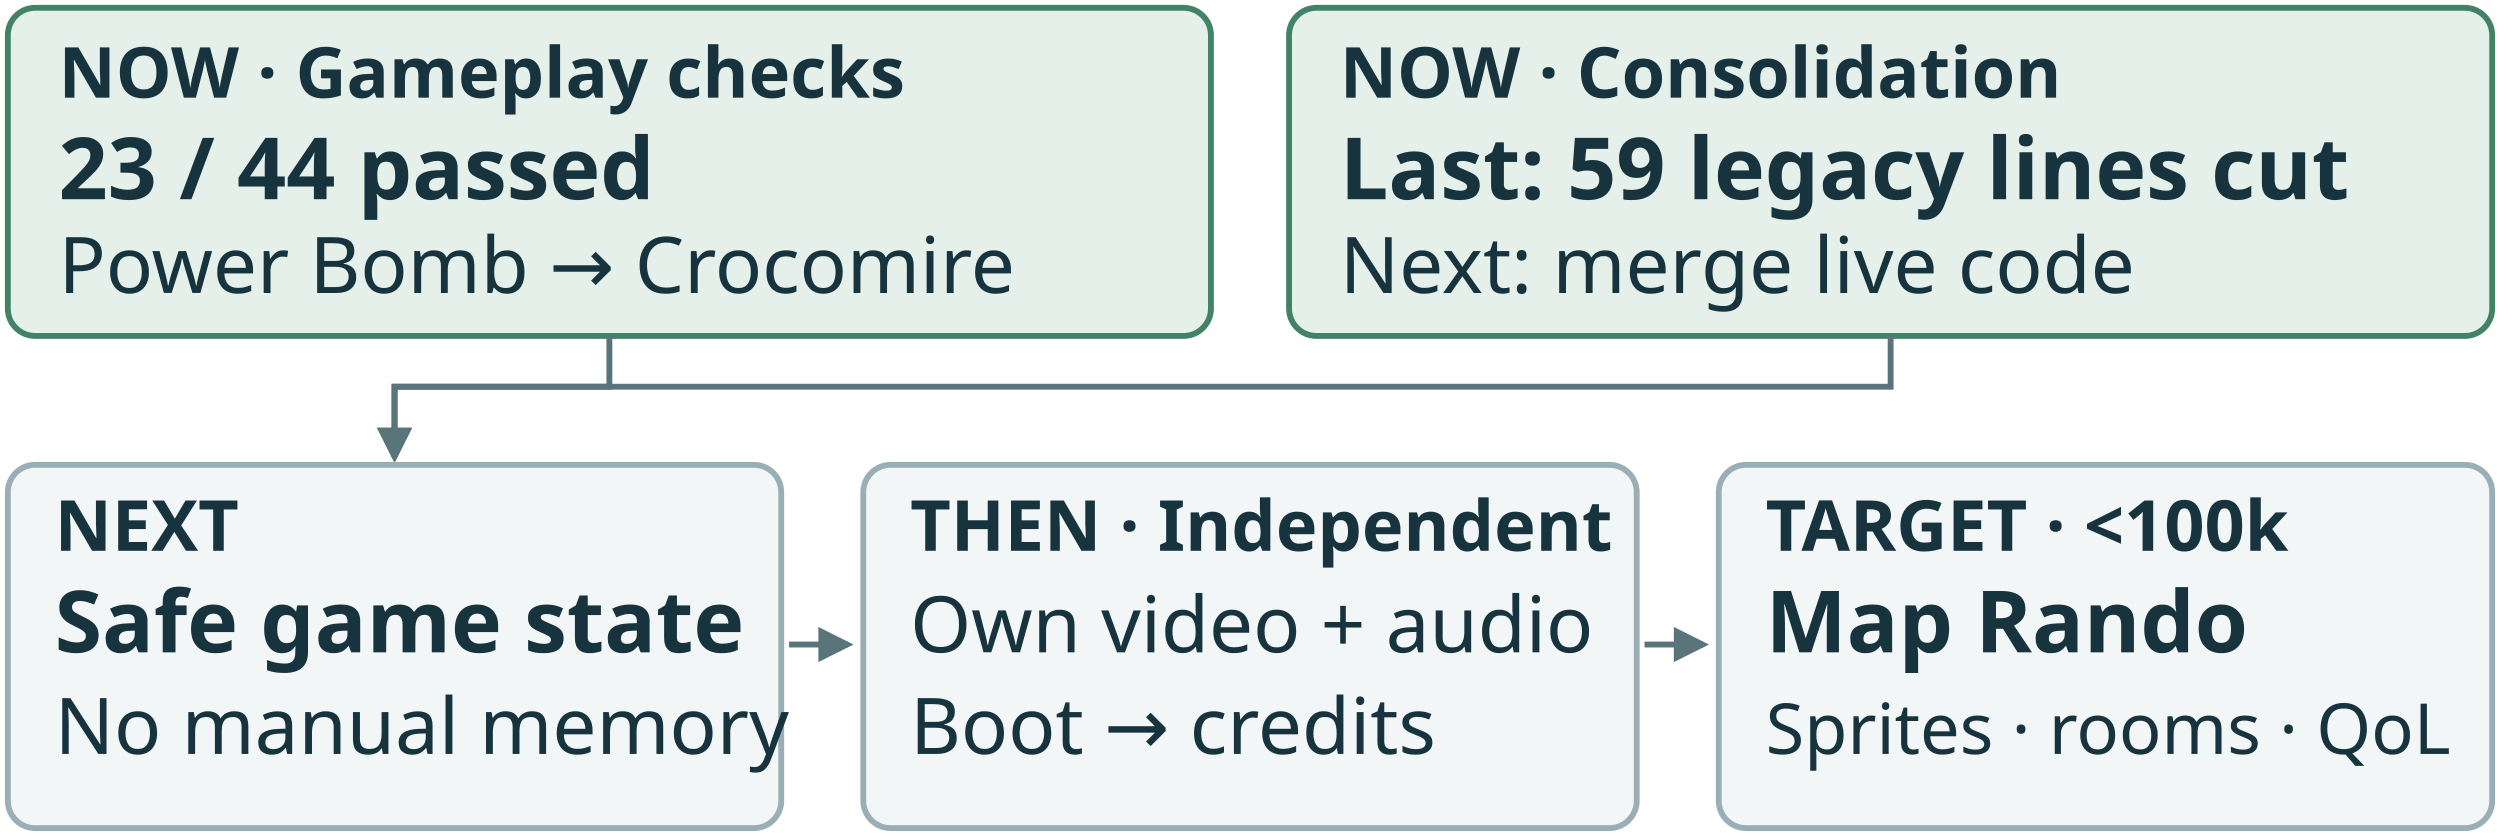
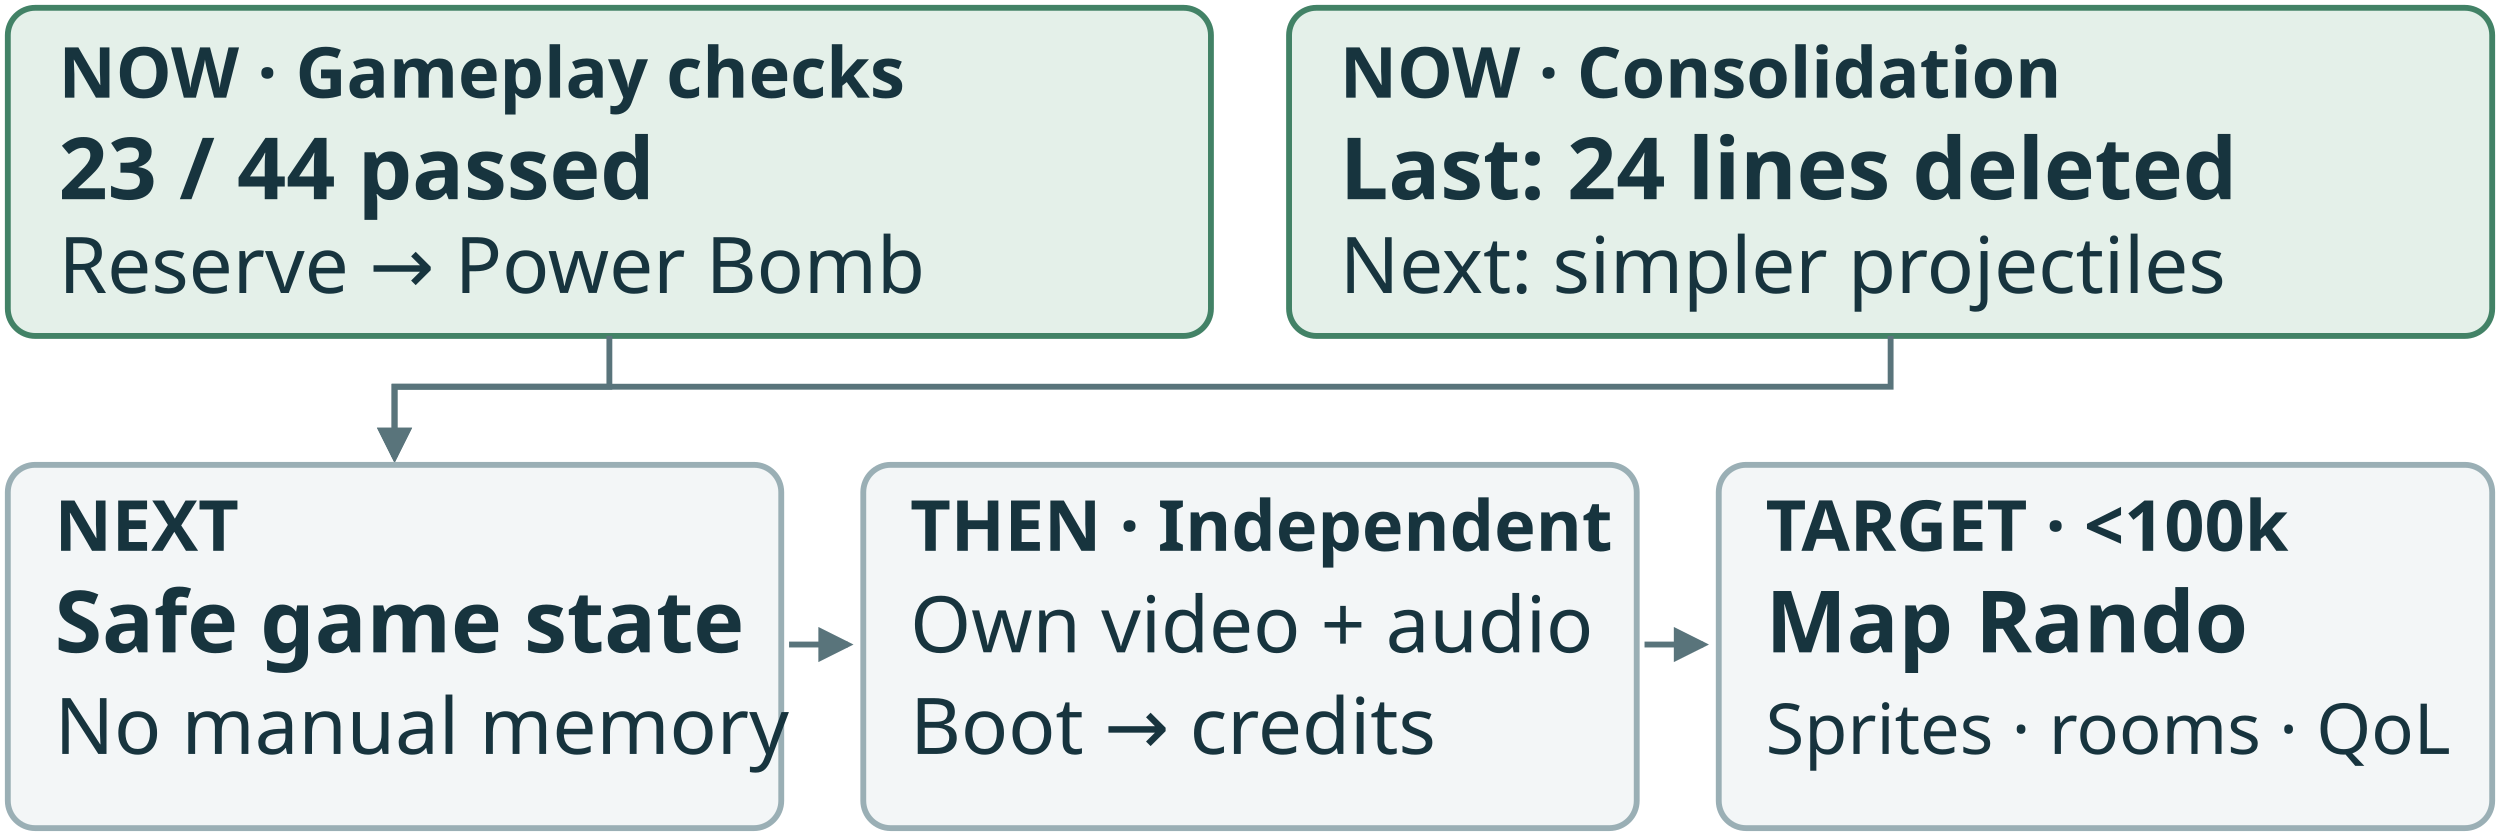
<svg xmlns="http://www.w3.org/2000/svg" width="640" height="214" viewBox="0 0 640 214" role="img" aria-labelledby="title description">
  <defs>
    <marker id="arrow" markerWidth="6" markerHeight="6" refX="5" refY="3" orient="auto">
      <path d="M0 0L6 3L0 6" fill="#59747b" />
    </marker>
  </defs>
  <style>text{font-family:system-ui,Segoe UI,sans-serif;fill:#17343e} .tag{font-size:18px;font-weight:650}.name{font-size:22px;font-weight:650}.note{font-size:20px}.small{font-size:18px}.now{fill:#e4f0e9;stroke:#428266}.later{fill:#f3f6f7;stroke:#9aafb5}rect{stroke-width:1.5}path.link{fill:none;stroke:#59747b;stroke-width:1.5;marker-end:url(#arrow)}</style>
  <g aria-label="Now: gameplay coverage">
    <rect class="now" x="2" y="2" width="308" height="84" rx="7" />
    <text x="15" y="25" class="tag">NOW · Gameplay checks</text>
    <text x="15" y="51" class="name">23 / 44 passed</text>
-     <text x="15" y="75" class="note">Power Bomb → Crocomire</text>
+     <text x="15" y="75" class="note">Reserve → Power Bomb</text>
  </g>
  <g aria-label="Now: consolidate covered code">
    <rect class="now" x="330" y="2" width="308" height="84" rx="7" />
    <text x="343" y="25" class="tag">NOW · Consolidation</text>
-     <text x="343" y="51" class="name">Last: 59 legacy lines cut</text>
-     <text x="343" y="75" class="note">Next: merge live code</text>
+     <text x="343" y="51" class="name">Last: 24 lines deleted</text>
+     <text x="343" y="75" class="note">Next: simpler projectiles</text>
  </g>
  <path class="link" d="M156 86V99H101V117" />
  <path class="link" d="M484 86V99H101V117" />
  <g aria-label="Next: owned safe state">
    <rect class="later" x="2" y="119" width="198" height="93" rx="7" />
    <text x="14" y="141" class="tag">NEXT</text>
    <text x="14" y="167" class="name">Safe game state</text>
    <text x="14" y="193" class="note">No manual memory</text>
  </g>
  <path class="link" d="M202 165H217" />
  <g aria-label="Then: independent engine">
    <rect class="later" x="221" y="119" width="198" height="93" rx="7" />
    <text x="233" y="141" class="tag">THEN · Independent</text>
    <text x="233" y="167" class="note">Own video + audio</text>
    <text x="233" y="193" class="note">Boot → credits</text>
  </g>
  <path class="link" d="M421 165H436" />
  <g aria-label="Target: Map Rando engine">
    <rect class="later" x="440" y="119" width="198" height="93" rx="7" />
    <text x="452" y="141" class="tag">TARGET · &lt;100k</text>
    <text x="452" y="167" class="name">Map Rando</text>
    <text x="452" y="193" class="small">Sprites · rooms · QoL</text>
  </g>
</svg>
